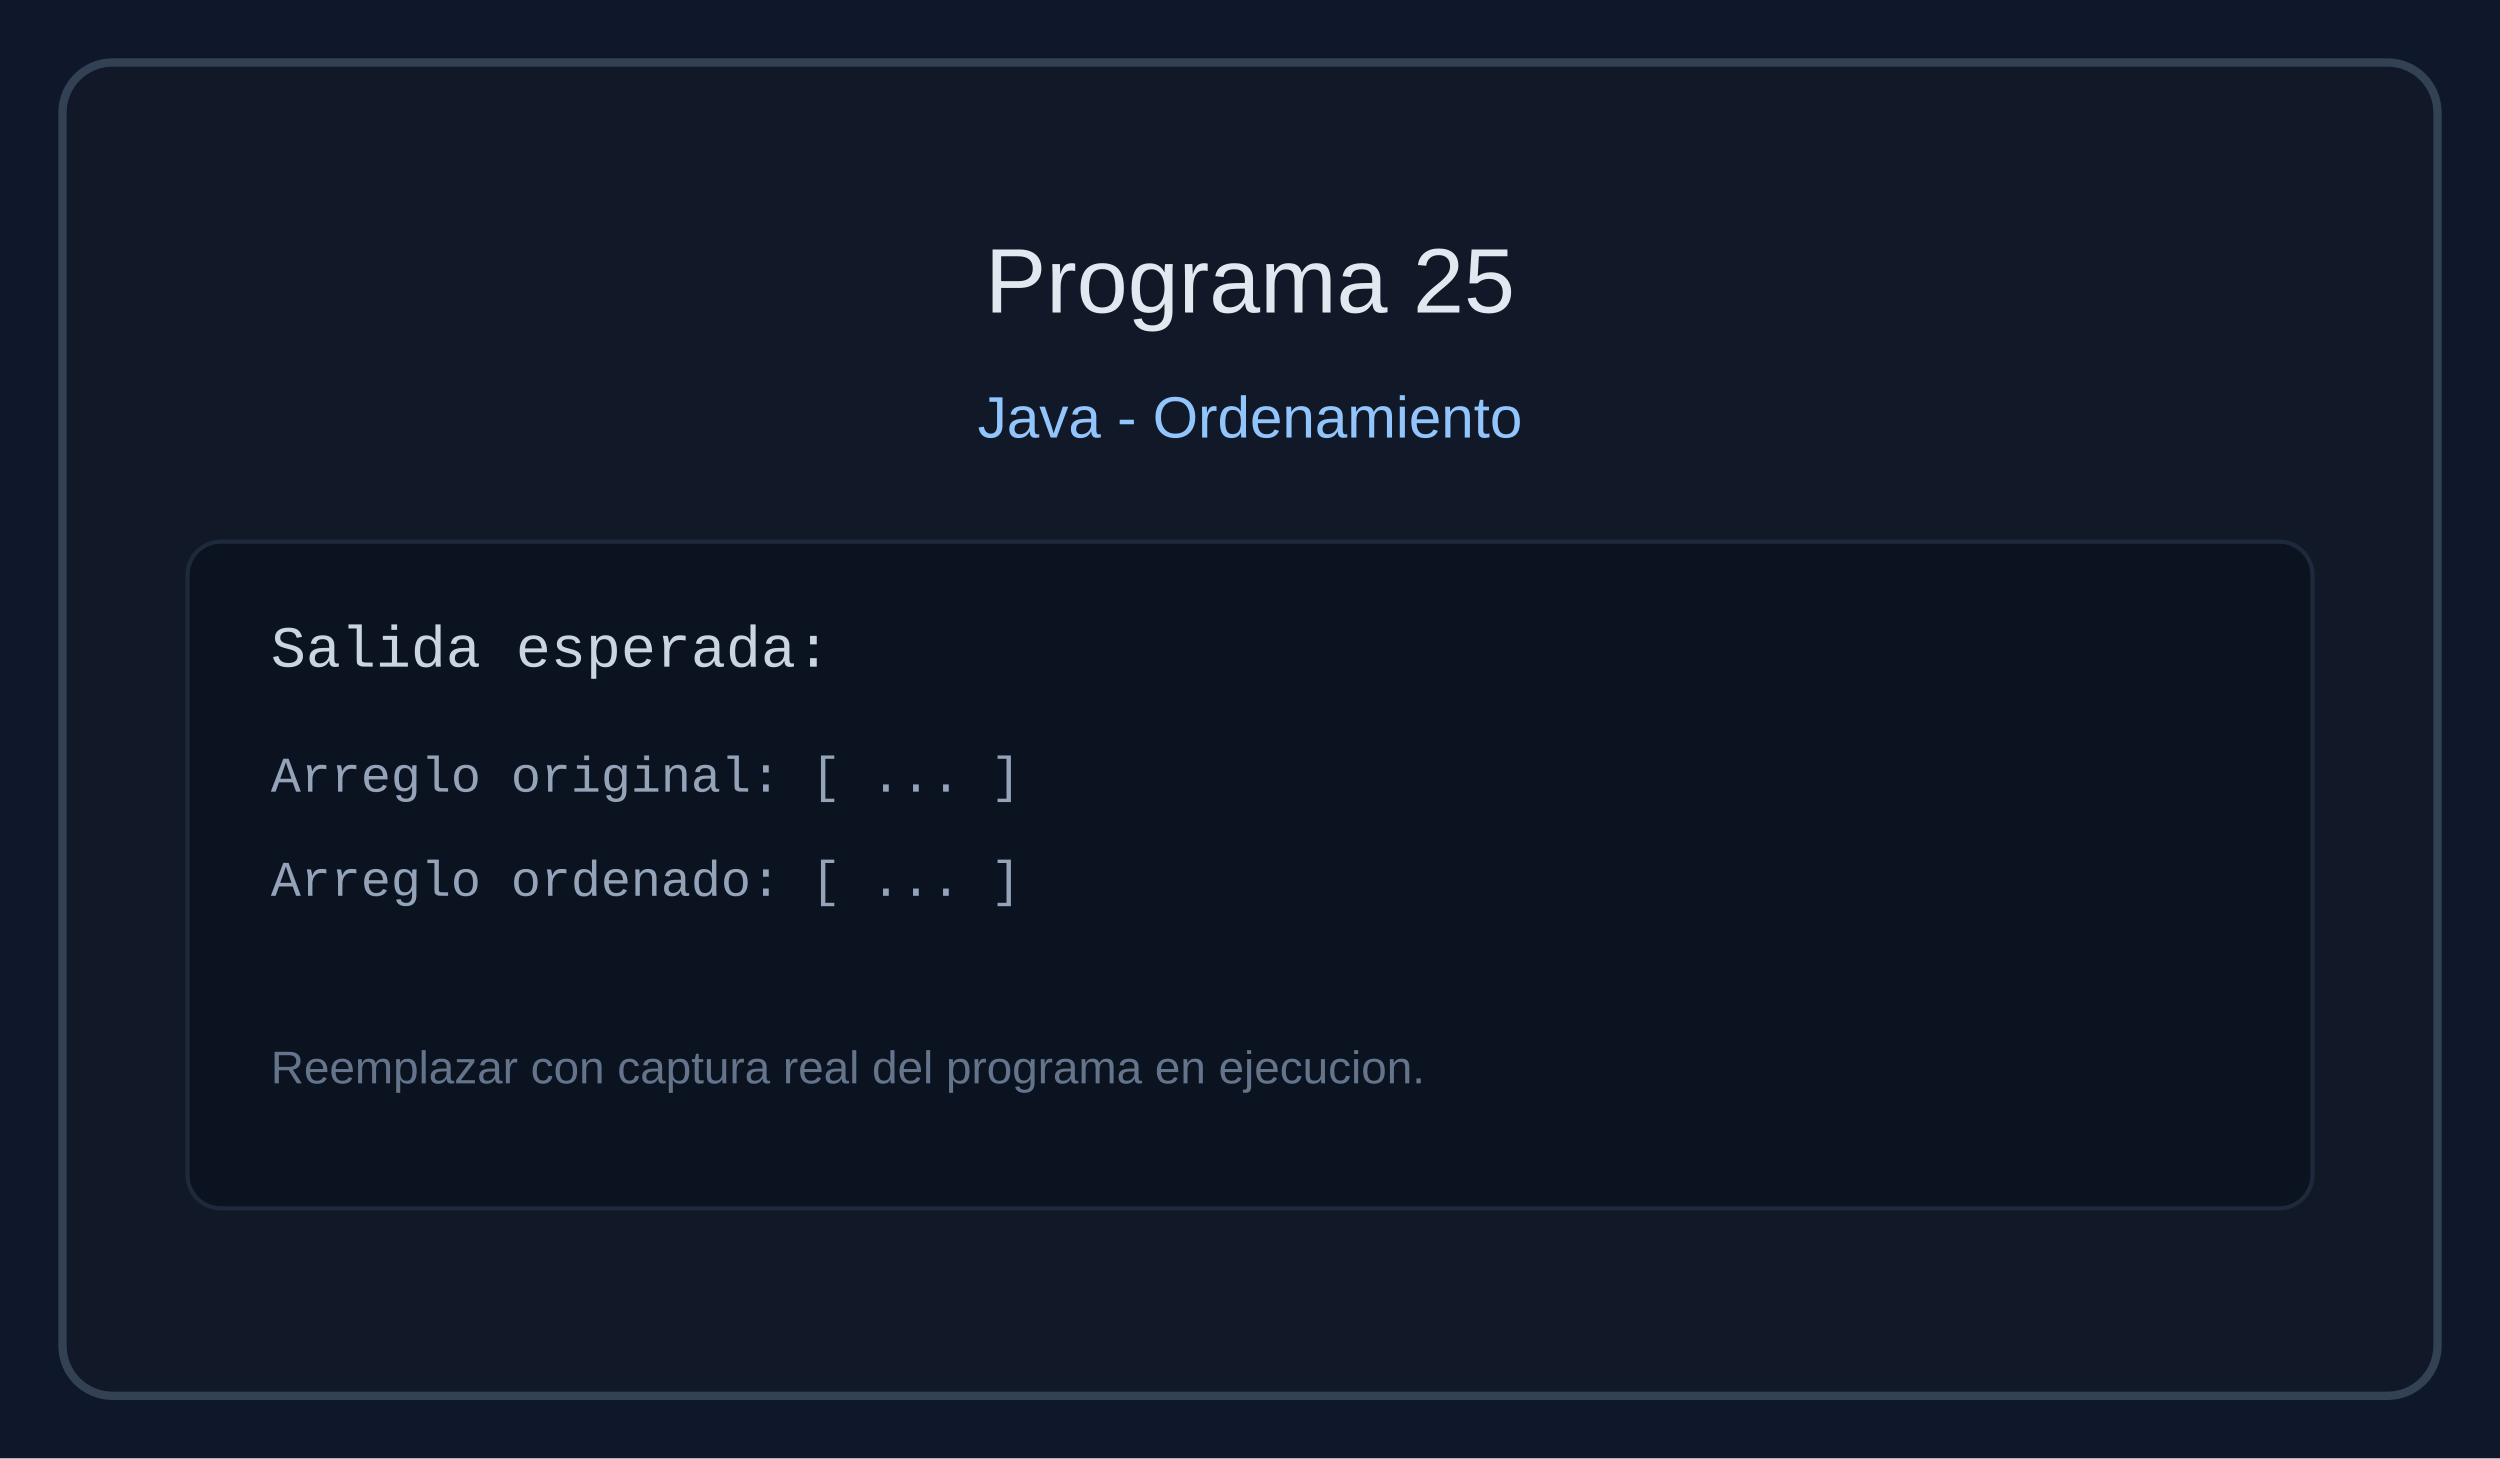
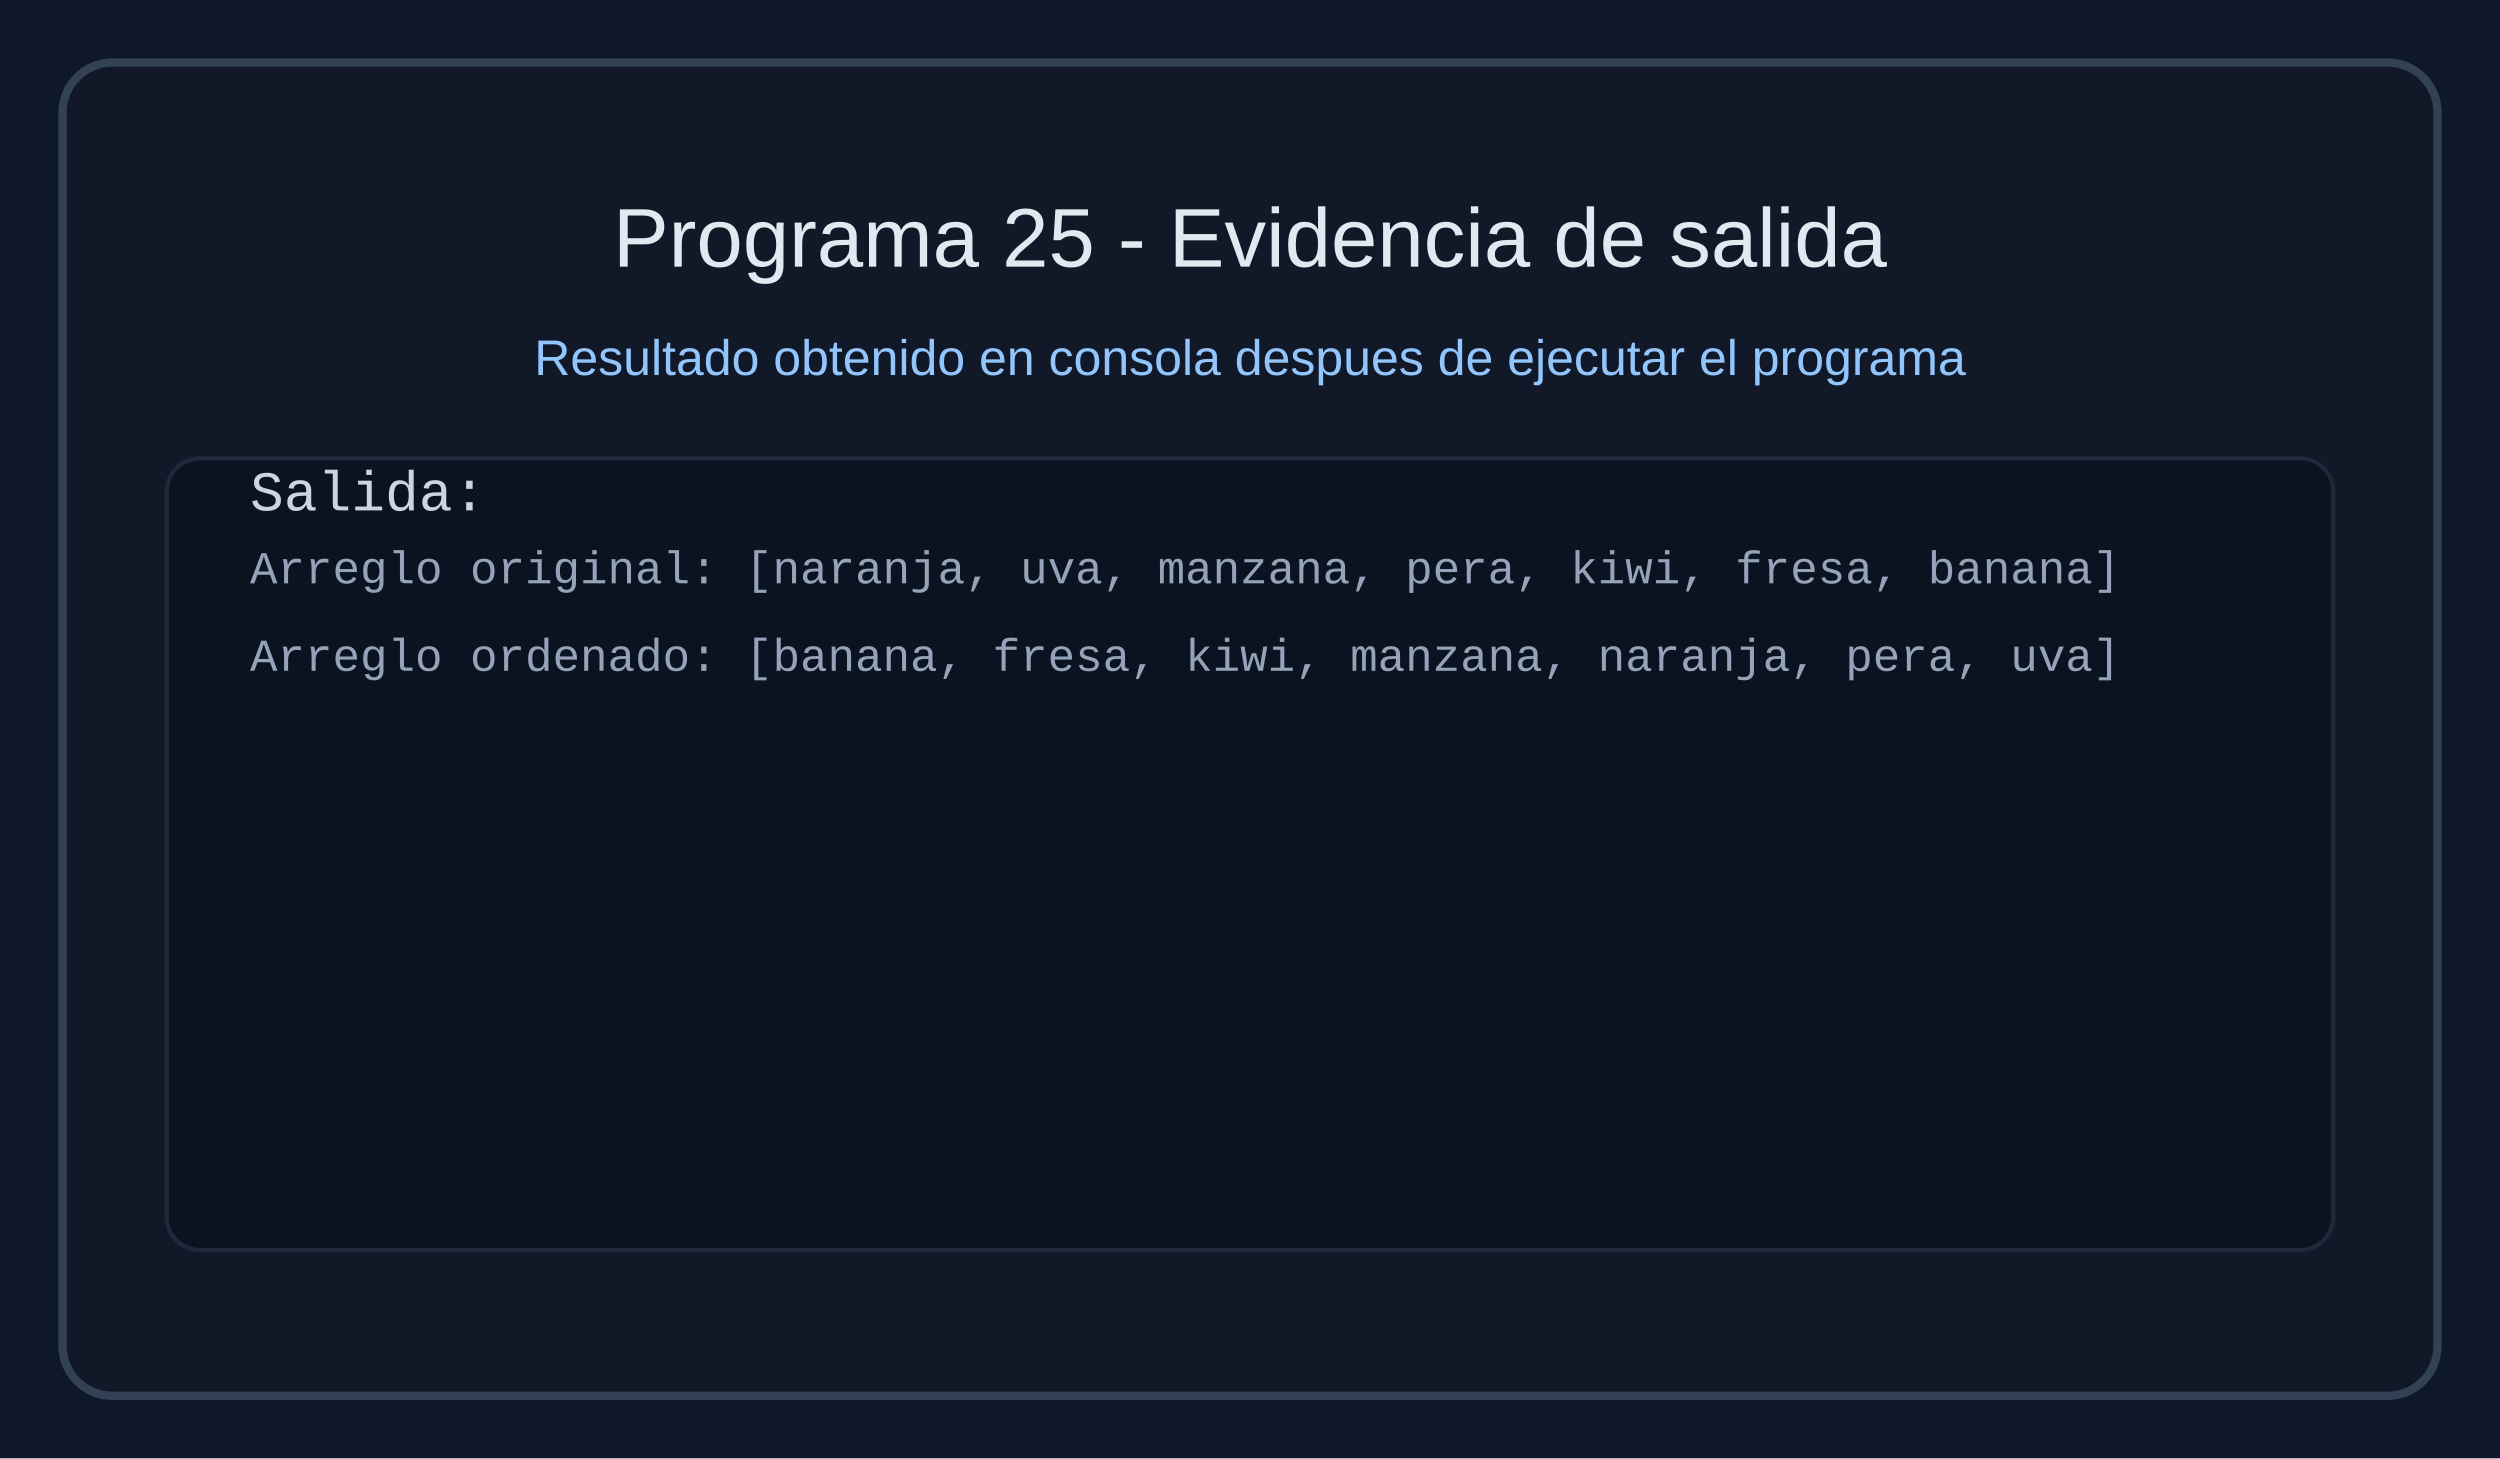
<svg xmlns="http://www.w3.org/2000/svg" width="1200" height="700" viewBox="0 0 1200 700" role="img" aria-labelledby="title desc">
  <rect width="1200" height="700" fill="#0f172a" />
  <rect x="30" y="30" width="1140" height="640" rx="24" fill="#111827" stroke="#334155" stroke-width="4" />
-   <text x="600" y="150" text-anchor="middle" fill="#e2e8f0" font-family="Arial, sans-serif" font-size="44">Programa 25</text>
-   <text x="600" y="210" text-anchor="middle" fill="#93c5fd" font-family="Arial, sans-serif" font-size="28">Java - Ordenamiento</text>
-   <rect x="90" y="260" width="1020" height="320" rx="16" fill="#0b1220" stroke="#1e293b" stroke-width="2" />
-   <text x="130" y="320" fill="#cbd5e1" font-family="Courier New, monospace" font-size="28">Salida esperada:</text>
-   <text x="130" y="380" fill="#94a3b8" font-family="Courier New, monospace" font-size="24">Arreglo original: [ ... ]</text>
-   <text x="130" y="430" fill="#94a3b8" font-family="Courier New, monospace" font-size="24">Arreglo ordenado: [ ... ]</text>
-   <text x="130" y="520" fill="#64748b" font-family="Arial, sans-serif" font-size="22">Reemplazar con captura real del programa en ejecucion.</text>
+   <text x="600" y="128" text-anchor="middle" fill="#e2e8f0" font-family="Arial, sans-serif" font-size="40">Programa 25 - Evidencia de salida</text>
+   <text x="600" y="180" text-anchor="middle" fill="#93c5fd" font-family="Arial, sans-serif" font-size="24">Resultado obtenido en consola despues de ejecutar el programa</text>
+   <rect x="80" y="220" width="1040" height="380" rx="16" fill="#0b1220" stroke="#1e293b" stroke-width="2" />
+   <text x="120" y="245" fill="#cbd5e1" font-family="Courier New, monospace" font-size="27">Salida:</text>
+   <text x="120" y="280" fill="#94a3b8" font-family="Courier New, monospace" font-size="22">Arreglo original: [naranja, uva, manzana, pera, kiwi, fresa, banana]</text>
+   <text x="120" y="322" fill="#94a3b8" font-family="Courier New, monospace" font-size="22">Arreglo ordenado: [banana, fresa, kiwi, manzana, naranja, pera, uva]</text>
</svg>
